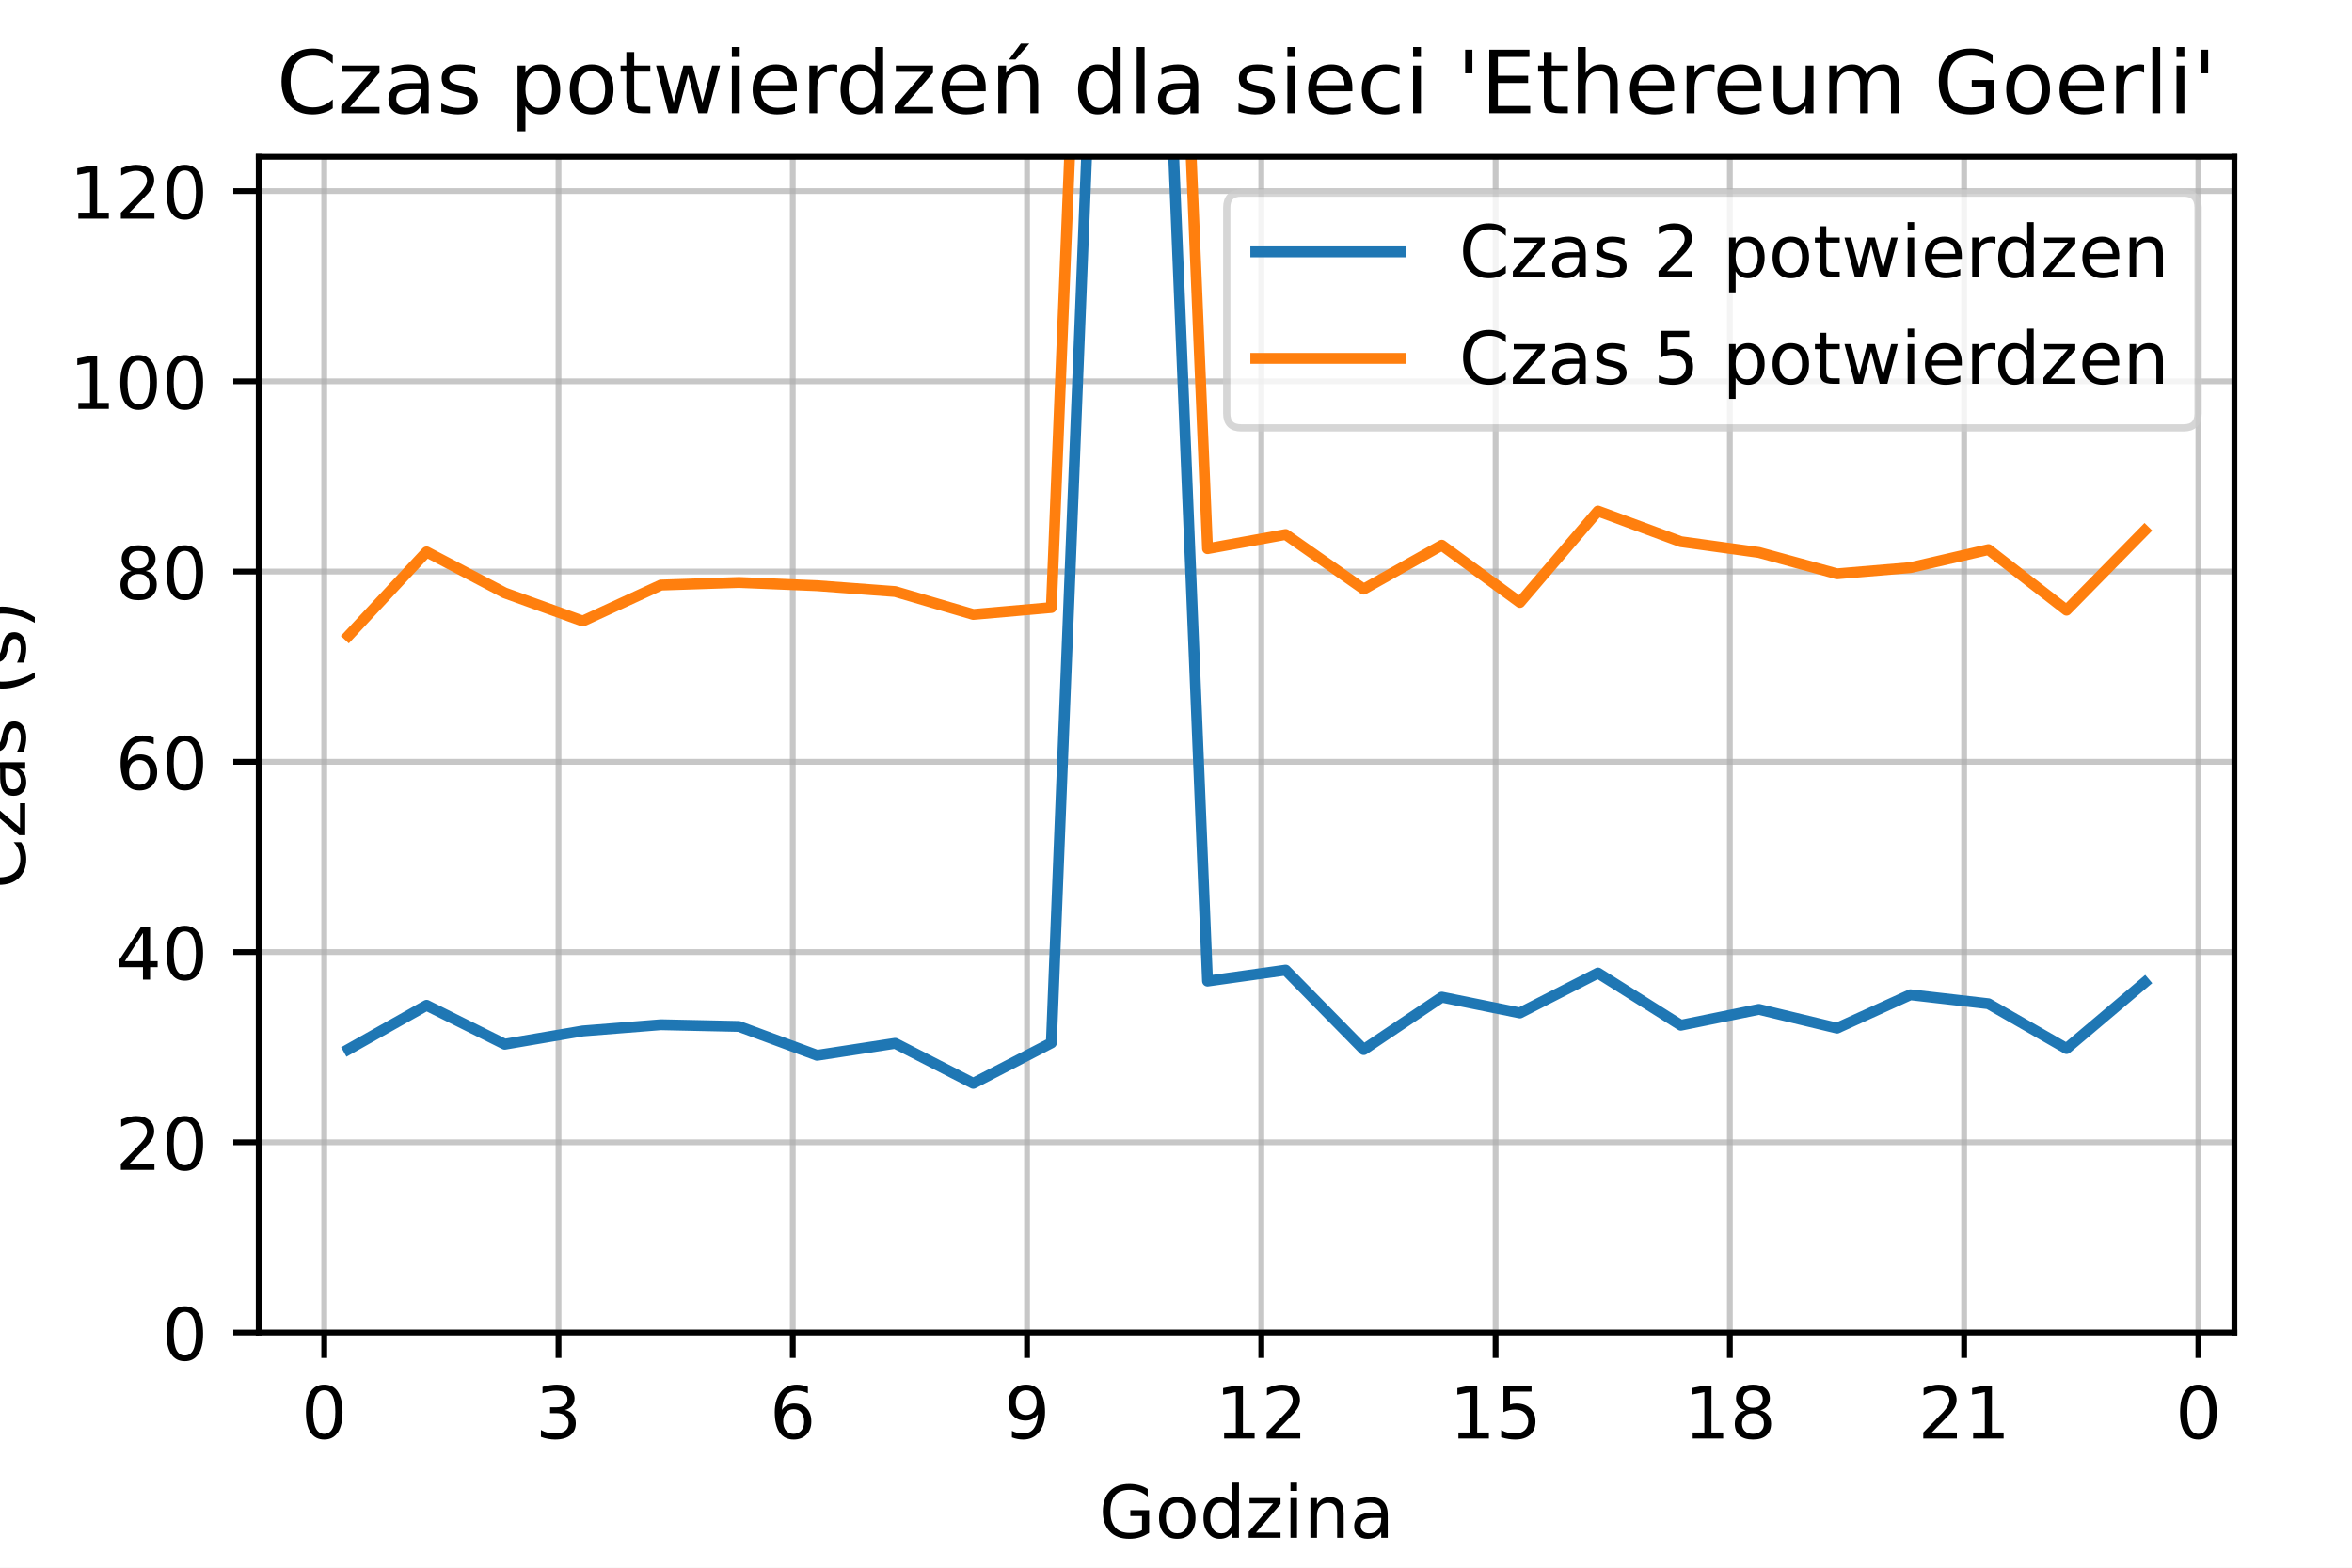
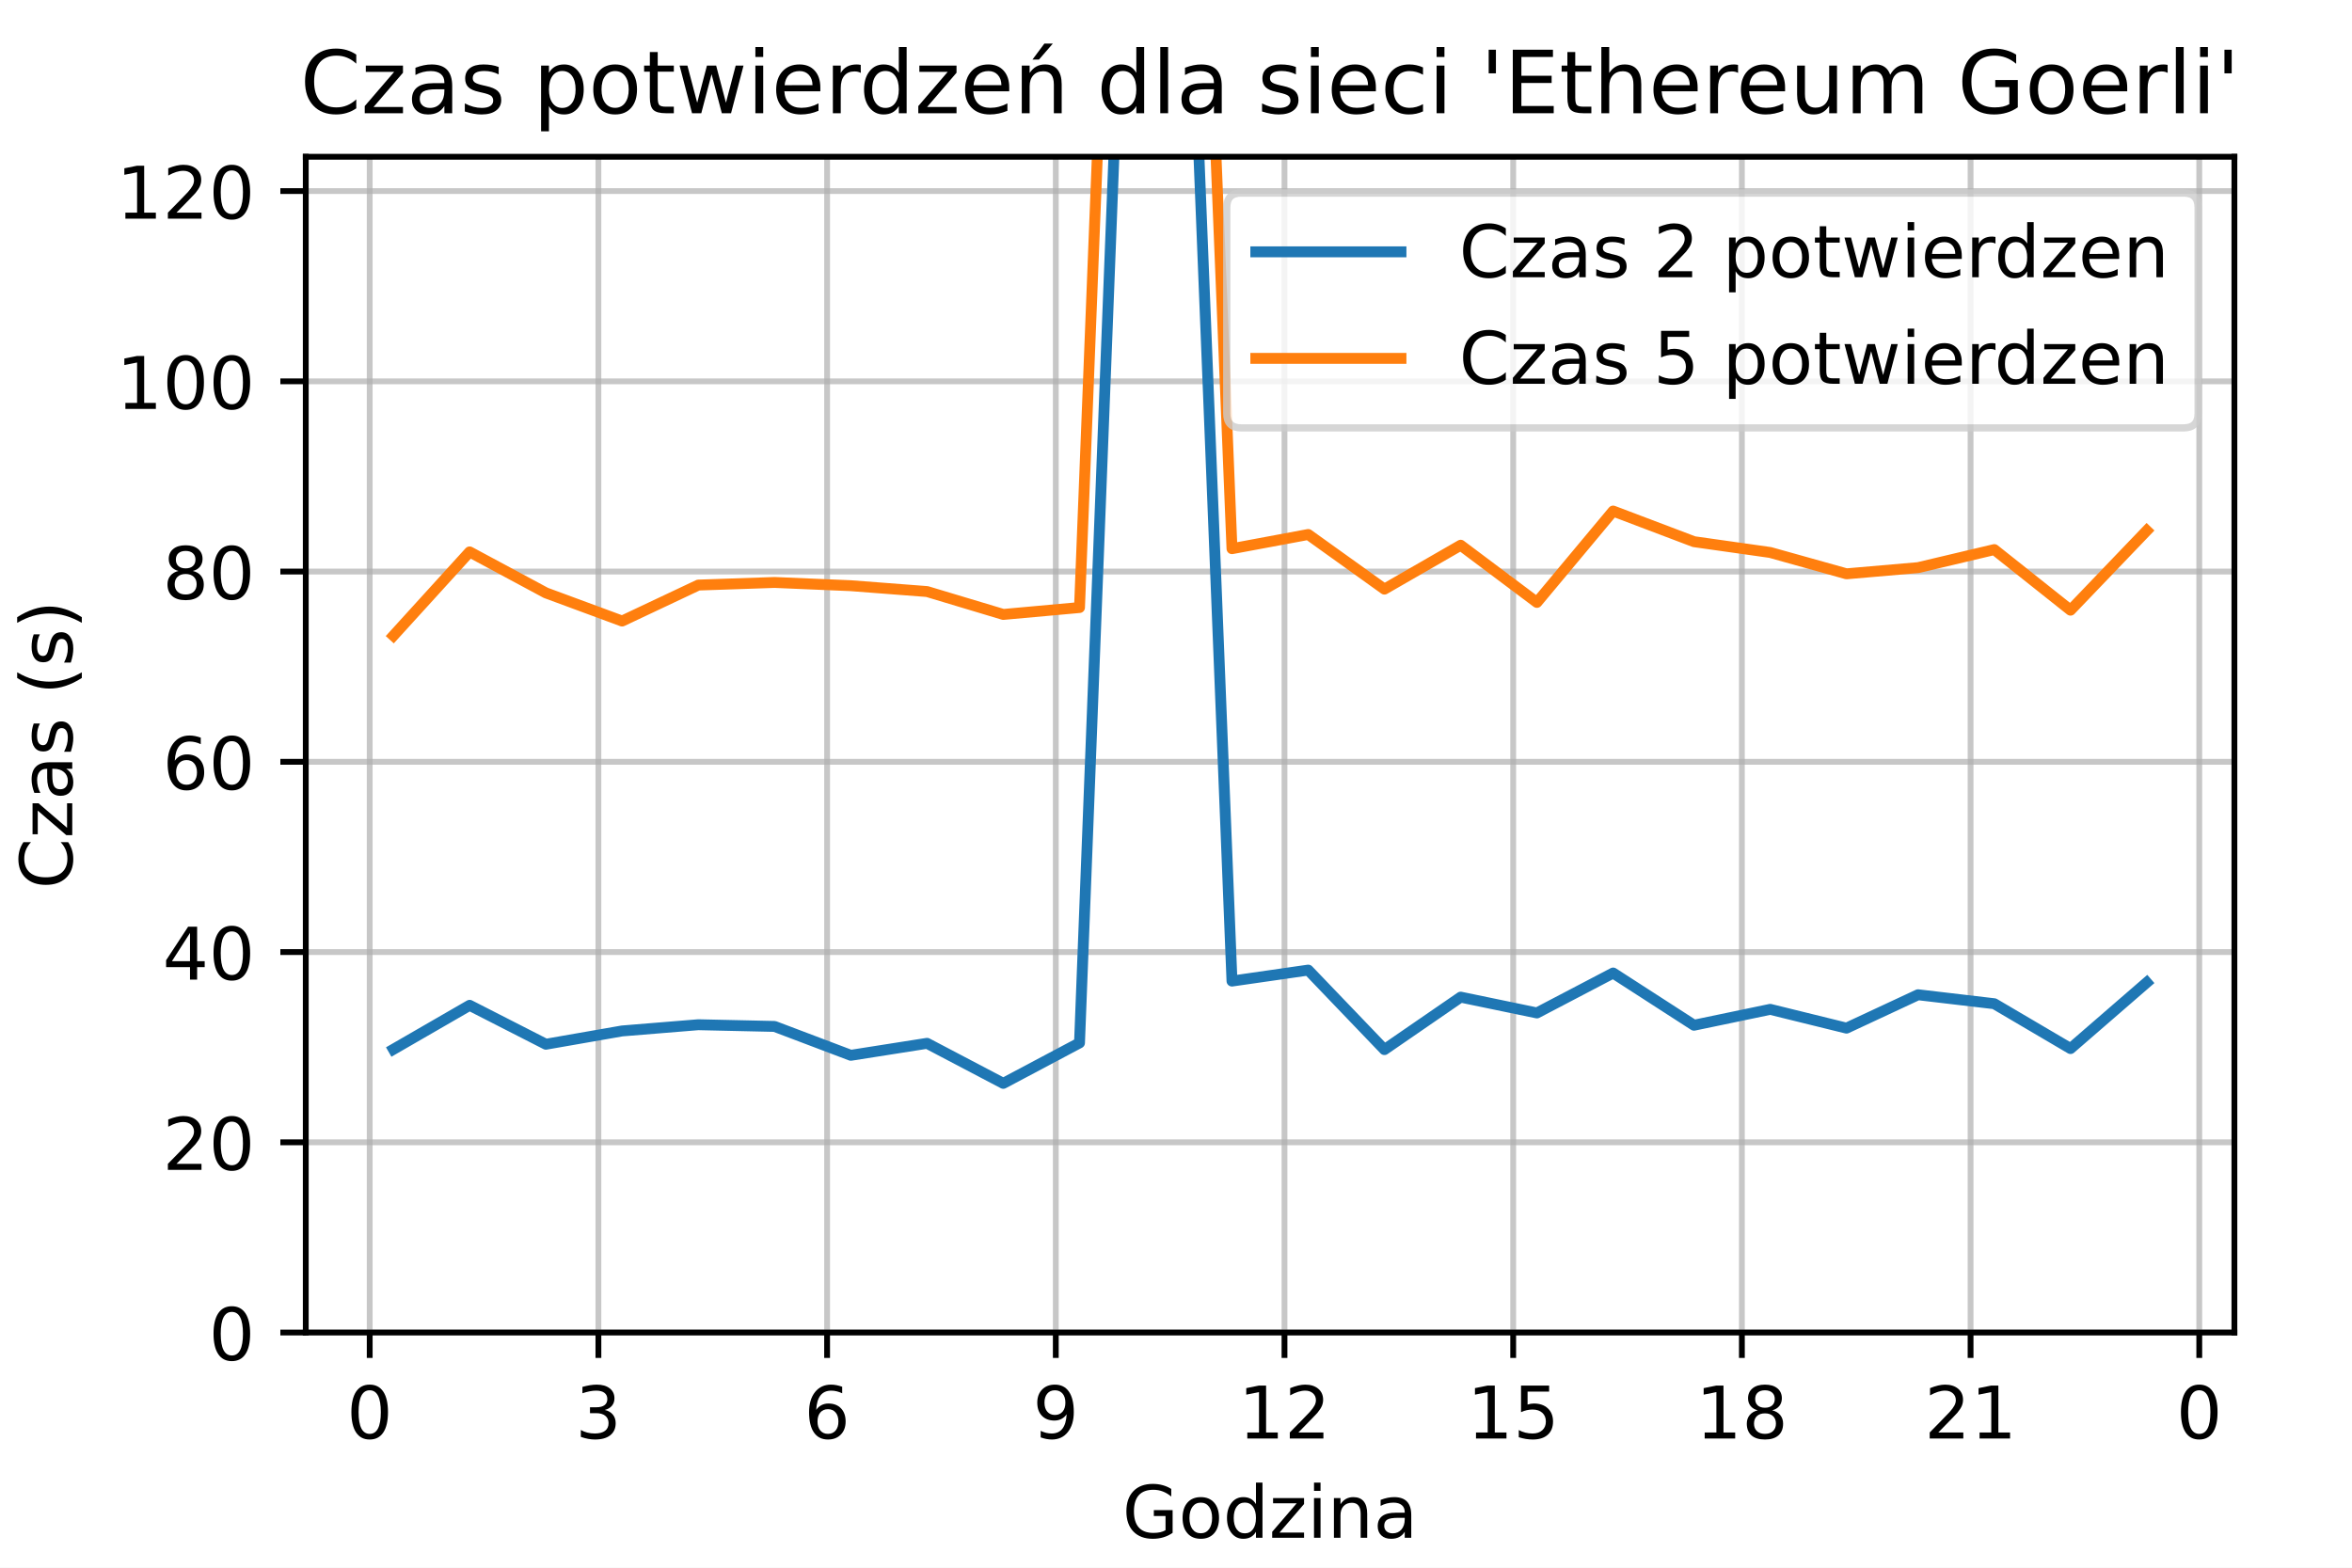
<svg xmlns="http://www.w3.org/2000/svg" xmlns:xlink="http://www.w3.org/1999/xlink" width="324pt" height="216pt" viewBox="0 0 324 216" version="1.1">
  <defs>
    <style type="text/css">*{stroke-linejoin: round; stroke-linecap: butt}</style>
  </defs>
  <g id="figure_1">
    <g id="patch_1">
      <path d="M 0 216  L 324 216  L 324 0  L 0 0  z " style="fill: #ffffff" />
    </g>
    <g id="axes_1">
      <g id="patch_2">
-         <path d="M 35.64 183.6  L 307.8 183.6  L 307.8 21.6  L 35.64 21.6  z " style="fill: #ffffff" />
+         <path d="M 42.12 183.6  L 307.8 183.6  L 307.8 21.6  L 42.12 21.6  z " style="fill: #ffffff" />
      </g>
      <g id="matplotlib.axis_1">
        <g id="xtick_1">
          <g id="line2d_1">
-             <path d="M 44.664 183.6  L 44.664 21.6  " clip-path="url(#pc84cce4df9)" style="fill: none; stroke: #b0b0b0; stroke-opacity: 0.7; stroke-width: 0.8; stroke-linecap: square" />
+             <path d="M 50.929 183.6  L 50.929 21.6  " clip-path="url(#p47b72f6c11)" style="fill: none; stroke: #b0b0b0; stroke-opacity: 0.7; stroke-width: 0.8; stroke-linecap: square" />
          </g>
          <g id="line2d_2">
            <defs>
-               <path id="m12ba7b85fe" d="M 0 0  L 0 3.5  " style="stroke: #000000; stroke-width: 0.8" />
+               <path id="me4ab4922fb" d="M 0 0  L 0 3.5  " style="stroke: #000000; stroke-width: 0.8" />
            </defs>
            <g>
-               <use xlink:href="#m12ba7b85fe" x="44.664" y="183.6" style="stroke: #000000; stroke-width: 0.8" />
+               <use xlink:href="#me4ab4922fb" x="50.929" y="183.6" style="stroke: #000000; stroke-width: 0.8" />
            </g>
          </g>
          <g id="text_1">
-             <g transform="translate(41.4829 198.1984)scale(0.1 -0.1)">
+             <g transform="translate(47.74804 198.1984)scale(0.1 -0.1)">
              <defs>
                <path id="DejaVuSans-30" d="M 2034 4250  Q 1547 4250 1301 3770  Q 1056 3291 1056 2328  Q 1056 1369 1301 889  Q 1547 409 2034 409  Q 2525 409 2770 889  Q 3016 1369 3016 2328  Q 3016 3291 2770 3770  Q 2525 4250 2034 4250  z M 2034 4750  Q 2819 4750 3233 4129  Q 3647 3509 3647 2328  Q 3647 1150 3233 529  Q 2819 -91 2034 -91  Q 1250 -91 836 529  Q 422 1150 422 2328  Q 422 3509 836 4129  Q 1250 4750 2034 4750  z " transform="scale(0.015625)" />
              </defs>
              <use xlink:href="#DejaVuSans-30" />
            </g>
          </g>
        </g>
        <g id="xtick_2">
          <g id="line2d_3">
-             <path d="M 76.936 183.6  L 76.936 21.6  " clip-path="url(#pc84cce4df9)" style="fill: none; stroke: #b0b0b0; stroke-opacity: 0.7; stroke-width: 0.8; stroke-linecap: square" />
+             <path d="M 82.433 183.6  L 82.433 21.6  " clip-path="url(#p47b72f6c11)" style="fill: none; stroke: #b0b0b0; stroke-opacity: 0.7; stroke-width: 0.8; stroke-linecap: square" />
          </g>
          <g id="line2d_4">
            <g>
-               <use xlink:href="#m12ba7b85fe" x="76.936" y="183.6" style="stroke: #000000; stroke-width: 0.8" />
+               <use xlink:href="#me4ab4922fb" x="82.433" y="183.6" style="stroke: #000000; stroke-width: 0.8" />
            </g>
          </g>
          <g id="text_2">
-             <g transform="translate(73.75523 198.1984)scale(0.1 -0.1)">
+             <g transform="translate(79.25198 198.1984)scale(0.1 -0.1)">
              <defs>
                <path id="DejaVuSans-33" d="M 2597 2516  Q 3050 2419 3304 2112  Q 3559 1806 3559 1356  Q 3559 666 3084 287  Q 2609 -91 1734 -91  Q 1441 -91 1130 -33  Q 819 25 488 141  L 488 750  Q 750 597 1062 519  Q 1375 441 1716 441  Q 2309 441 2620 675  Q 2931 909 2931 1356  Q 2931 1769 2642 2001  Q 2353 2234 1838 2234  L 1294 2234  L 1294 2753  L 1863 2753  Q 2328 2753 2575 2939  Q 2822 3125 2822 3475  Q 2822 3834 2567 4026  Q 2313 4219 1838 4219  Q 1578 4219 1281 4162  Q 984 4106 628 3988  L 628 4550  Q 988 4650 1302 4700  Q 1616 4750 1894 4750  Q 2613 4750 3031 4423  Q 3450 4097 3450 3541  Q 3450 3153 3228 2886  Q 3006 2619 2597 2516  z " transform="scale(0.015625)" />
              </defs>
              <use xlink:href="#DejaVuSans-33" />
            </g>
          </g>
        </g>
        <g id="xtick_3">
          <g id="line2d_5">
-             <path d="M 109.209 183.6  L 109.209 21.6  " clip-path="url(#pc84cce4df9)" style="fill: none; stroke: #b0b0b0; stroke-opacity: 0.7; stroke-width: 0.8; stroke-linecap: square" />
+             <path d="M 113.937 183.6  L 113.937 21.6  " clip-path="url(#p47b72f6c11)" style="fill: none; stroke: #b0b0b0; stroke-opacity: 0.7; stroke-width: 0.8; stroke-linecap: square" />
          </g>
          <g id="line2d_6">
            <g>
-               <use xlink:href="#m12ba7b85fe" x="109.209" y="183.6" style="stroke: #000000; stroke-width: 0.8" />
+               <use xlink:href="#me4ab4922fb" x="113.937" y="183.6" style="stroke: #000000; stroke-width: 0.8" />
            </g>
          </g>
          <g id="text_3">
-             <g transform="translate(106.0276 198.1984)scale(0.1 -0.1)">
+             <g transform="translate(110.7559 198.1984)scale(0.1 -0.1)">
              <defs>
                <path id="DejaVuSans-36" d="M 2113 2584  Q 1688 2584 1439 2293  Q 1191 2003 1191 1497  Q 1191 994 1439 701  Q 1688 409 2113 409  Q 2538 409 2786 701  Q 3034 994 3034 1497  Q 3034 2003 2786 2293  Q 2538 2584 2113 2584  z M 3366 4563  L 3366 3988  Q 3128 4100 2886 4159  Q 2644 4219 2406 4219  Q 1781 4219 1451 3797  Q 1122 3375 1075 2522  Q 1259 2794 1537 2939  Q 1816 3084 2150 3084  Q 2853 3084 3261 2657  Q 3669 2231 3669 1497  Q 3669 778 3244 343  Q 2819 -91 2113 -91  Q 1303 -91 875 529  Q 447 1150 447 2328  Q 447 3434 972 4092  Q 1497 4750 2381 4750  Q 2619 4750 2861 4703  Q 3103 4656 3366 4563  z " transform="scale(0.015625)" />
              </defs>
              <use xlink:href="#DejaVuSans-36" />
            </g>
          </g>
        </g>
        <g id="xtick_4">
          <g id="line2d_7">
-             <path d="M 141.481 183.6  L 141.481 21.6  " clip-path="url(#pc84cce4df9)" style="fill: none; stroke: #b0b0b0; stroke-opacity: 0.7; stroke-width: 0.8; stroke-linecap: square" />
+             <path d="M 145.441 183.6  L 145.441 21.6  " clip-path="url(#p47b72f6c11)" style="fill: none; stroke: #b0b0b0; stroke-opacity: 0.7; stroke-width: 0.8; stroke-linecap: square" />
          </g>
          <g id="line2d_8">
            <g>
-               <use xlink:href="#m12ba7b85fe" x="141.481" y="183.6" style="stroke: #000000; stroke-width: 0.8" />
+               <use xlink:href="#me4ab4922fb" x="145.441" y="183.6" style="stroke: #000000; stroke-width: 0.8" />
            </g>
          </g>
          <g id="text_4">
-             <g transform="translate(138.2999 198.1984)scale(0.1 -0.1)">
+             <g transform="translate(142.2599 198.1984)scale(0.1 -0.1)">
              <defs>
                <path id="DejaVuSans-39" d="M 703 97  L 703 672  Q 941 559 1184 500  Q 1428 441 1663 441  Q 2288 441 2617 861  Q 2947 1281 2994 2138  Q 2813 1869 2534 1725  Q 2256 1581 1919 1581  Q 1219 1581 811 2004  Q 403 2428 403 3163  Q 403 3881 828 4315  Q 1253 4750 1959 4750  Q 2769 4750 3195 4129  Q 3622 3509 3622 2328  Q 3622 1225 3098 567  Q 2575 -91 1691 -91  Q 1453 -91 1209 -44  Q 966 3 703 97  z M 1959 2075  Q 2384 2075 2632 2365  Q 2881 2656 2881 3163  Q 2881 3666 2632 3958  Q 2384 4250 1959 4250  Q 1534 4250 1286 3958  Q 1038 3666 1038 3163  Q 1038 2656 1286 2365  Q 1534 2075 1959 2075  z " transform="scale(0.015625)" />
              </defs>
              <use xlink:href="#DejaVuSans-39" />
            </g>
          </g>
        </g>
        <g id="xtick_5">
          <g id="line2d_9">
-             <path d="M 173.753 183.6  L 173.753 21.6  " clip-path="url(#pc84cce4df9)" style="fill: none; stroke: #b0b0b0; stroke-opacity: 0.7; stroke-width: 0.8; stroke-linecap: square" />
+             <path d="M 176.945 183.6  L 176.945 21.6  " clip-path="url(#p47b72f6c11)" style="fill: none; stroke: #b0b0b0; stroke-opacity: 0.7; stroke-width: 0.8; stroke-linecap: square" />
          </g>
          <g id="line2d_10">
            <g>
-               <use xlink:href="#m12ba7b85fe" x="173.753" y="183.6" style="stroke: #000000; stroke-width: 0.8" />
+               <use xlink:href="#me4ab4922fb" x="176.945" y="183.6" style="stroke: #000000; stroke-width: 0.8" />
            </g>
          </g>
          <g id="text_5">
-             <g transform="translate(167.391 198.1984)scale(0.1 -0.1)">
+             <g transform="translate(170.5825 198.1984)scale(0.1 -0.1)">
              <defs>
                <path id="DejaVuSans-31" d="M 794 531  L 1825 531  L 1825 4091  L 703 3866  L 703 4441  L 1819 4666  L 2450 4666  L 2450 531  L 3481 531  L 3481 0  L 794 0  L 794 531  z " transform="scale(0.015625)" />
                <path id="DejaVuSans-32" d="M 1228 531  L 3431 531  L 3431 0  L 469 0  L 469 531  Q 828 903 1448 1529  Q 2069 2156 2228 2338  Q 2531 2678 2651 2914  Q 2772 3150 2772 3378  Q 2772 3750 2511 3984  Q 2250 4219 1831 4219  Q 1534 4219 1204 4116  Q 875 4013 500 3803  L 500 4441  Q 881 4594 1212 4672  Q 1544 4750 1819 4750  Q 2544 4750 2975 4387  Q 3406 4025 3406 3419  Q 3406 3131 3298 2873  Q 3191 2616 2906 2266  Q 2828 2175 2409 1742  Q 1991 1309 1228 531  z " transform="scale(0.015625)" />
              </defs>
              <use xlink:href="#DejaVuSans-31" />
              <use xlink:href="#DejaVuSans-32" x="63.623" />
            </g>
          </g>
        </g>
        <g id="xtick_6">
          <g id="line2d_11">
-             <path d="M 206.026 183.6  L 206.026 21.6  " clip-path="url(#pc84cce4df9)" style="fill: none; stroke: #b0b0b0; stroke-opacity: 0.7; stroke-width: 0.8; stroke-linecap: square" />
+             <path d="M 208.449 183.6  L 208.449 21.6  " clip-path="url(#p47b72f6c11)" style="fill: none; stroke: #b0b0b0; stroke-opacity: 0.7; stroke-width: 0.8; stroke-linecap: square" />
          </g>
          <g id="line2d_12">
            <g>
-               <use xlink:href="#m12ba7b85fe" x="206.026" y="183.6" style="stroke: #000000; stroke-width: 0.8" />
+               <use xlink:href="#me4ab4922fb" x="208.449" y="183.6" style="stroke: #000000; stroke-width: 0.8" />
            </g>
          </g>
          <g id="text_6">
-             <g transform="translate(199.6633 198.1984)scale(0.1 -0.1)">
+             <g transform="translate(202.0865 198.1984)scale(0.1 -0.1)">
              <defs>
                <path id="DejaVuSans-35" d="M 691 4666  L 3169 4666  L 3169 4134  L 1269 4134  L 1269 2991  Q 1406 3038 1543 3061  Q 1681 3084 1819 3084  Q 2600 3084 3056 2656  Q 3513 2228 3513 1497  Q 3513 744 3044 326  Q 2575 -91 1722 -91  Q 1428 -91 1123 -41  Q 819 9 494 109  L 494 744  Q 775 591 1075 516  Q 1375 441 1709 441  Q 2250 441 2565 725  Q 2881 1009 2881 1497  Q 2881 1984 2565 2268  Q 2250 2553 1709 2553  Q 1456 2553 1204 2497  Q 953 2441 691 2322  L 691 4666  z " transform="scale(0.015625)" />
              </defs>
              <use xlink:href="#DejaVuSans-31" />
              <use xlink:href="#DejaVuSans-35" x="63.623" />
            </g>
          </g>
        </g>
        <g id="xtick_7">
          <g id="line2d_13">
-             <path d="M 238.298 183.6  L 238.298 21.6  " clip-path="url(#pc84cce4df9)" style="fill: none; stroke: #b0b0b0; stroke-opacity: 0.7; stroke-width: 0.8; stroke-linecap: square" />
+             <path d="M 239.953 183.6  L 239.953 21.6  " clip-path="url(#p47b72f6c11)" style="fill: none; stroke: #b0b0b0; stroke-opacity: 0.7; stroke-width: 0.8; stroke-linecap: square" />
          </g>
          <g id="line2d_14">
            <g>
-               <use xlink:href="#m12ba7b85fe" x="238.298" y="183.6" style="stroke: #000000; stroke-width: 0.8" />
+               <use xlink:href="#me4ab4922fb" x="239.953" y="183.6" style="stroke: #000000; stroke-width: 0.8" />
            </g>
          </g>
          <g id="text_7">
-             <g transform="translate(231.9356 198.1984)scale(0.1 -0.1)">
+             <g transform="translate(233.5904 198.1984)scale(0.1 -0.1)">
              <defs>
                <path id="DejaVuSans-38" d="M 2034 2216  Q 1584 2216 1326 1975  Q 1069 1734 1069 1313  Q 1069 891 1326 650  Q 1584 409 2034 409  Q 2484 409 2743 651  Q 3003 894 3003 1313  Q 3003 1734 2745 1975  Q 2488 2216 2034 2216  z M 1403 2484  Q 997 2584 770 2862  Q 544 3141 544 3541  Q 544 4100 942 4425  Q 1341 4750 2034 4750  Q 2731 4750 3128 4425  Q 3525 4100 3525 3541  Q 3525 3141 3298 2862  Q 3072 2584 2669 2484  Q 3125 2378 3379 2068  Q 3634 1759 3634 1313  Q 3634 634 3220 271  Q 2806 -91 2034 -91  Q 1263 -91 848 271  Q 434 634 434 1313  Q 434 1759 690 2068  Q 947 2378 1403 2484  z M 1172 3481  Q 1172 3119 1398 2916  Q 1625 2713 2034 2713  Q 2441 2713 2670 2916  Q 2900 3119 2900 3481  Q 2900 3844 2670 4047  Q 2441 4250 2034 4250  Q 1625 4250 1398 4047  Q 1172 3844 1172 3481  z " transform="scale(0.015625)" />
              </defs>
              <use xlink:href="#DejaVuSans-31" />
              <use xlink:href="#DejaVuSans-38" x="63.623" />
            </g>
          </g>
        </g>
        <g id="xtick_8">
          <g id="line2d_15">
-             <path d="M 270.57 183.6  L 270.57 21.6  " clip-path="url(#pc84cce4df9)" style="fill: none; stroke: #b0b0b0; stroke-opacity: 0.7; stroke-width: 0.8; stroke-linecap: square" />
+             <path d="M 271.457 183.6  L 271.457 21.6  " clip-path="url(#p47b72f6c11)" style="fill: none; stroke: #b0b0b0; stroke-opacity: 0.7; stroke-width: 0.8; stroke-linecap: square" />
          </g>
          <g id="line2d_16">
            <g>
-               <use xlink:href="#m12ba7b85fe" x="270.57" y="183.6" style="stroke: #000000; stroke-width: 0.8" />
+               <use xlink:href="#me4ab4922fb" x="271.457" y="183.6" style="stroke: #000000; stroke-width: 0.8" />
            </g>
          </g>
          <g id="text_8">
-             <g transform="translate(264.2079 198.1984)scale(0.1 -0.1)">
+             <g transform="translate(265.0944 198.1984)scale(0.1 -0.1)">
              <use xlink:href="#DejaVuSans-32" />
              <use xlink:href="#DejaVuSans-31" x="63.623" />
            </g>
          </g>
        </g>
        <g id="xtick_9">
          <g id="line2d_17">
-             <path d="M 302.843 183.6  L 302.843 21.6  " clip-path="url(#pc84cce4df9)" style="fill: none; stroke: #b0b0b0; stroke-opacity: 0.7; stroke-width: 0.8; stroke-linecap: square" />
+             <path d="M 302.961 183.6  L 302.961 21.6  " clip-path="url(#p47b72f6c11)" style="fill: none; stroke: #b0b0b0; stroke-opacity: 0.7; stroke-width: 0.8; stroke-linecap: square" />
          </g>
          <g id="line2d_18">
            <g>
-               <use xlink:href="#m12ba7b85fe" x="302.843" y="183.6" style="stroke: #000000; stroke-width: 0.8" />
+               <use xlink:href="#me4ab4922fb" x="302.961" y="183.6" style="stroke: #000000; stroke-width: 0.8" />
            </g>
          </g>
          <g id="text_9">
-             <g transform="translate(299.6615 198.1984)scale(0.1 -0.1)">
+             <g transform="translate(299.7795 198.1984)scale(0.1 -0.1)">
              <use xlink:href="#DejaVuSans-30" />
            </g>
          </g>
        </g>
        <g id="text_10">
-           <g transform="translate(151.3661 211.8766)scale(0.1 -0.1)">
+           <g transform="translate(154.6061 211.8766)scale(0.1 -0.1)">
            <defs>
              <path id="DejaVuSans-47" d="M 3809 666  L 3809 1919  L 2778 1919  L 2778 2438  L 4434 2438  L 4434 434  Q 4069 175 3628 42  Q 3188 -91 2688 -91  Q 1594 -91 976 548  Q 359 1188 359 2328  Q 359 3472 976 4111  Q 1594 4750 2688 4750  Q 3144 4750 3555 4637  Q 3966 4525 4313 4306  L 4313 3634  Q 3963 3931 3569 4081  Q 3175 4231 2741 4231  Q 1884 4231 1454 3753  Q 1025 3275 1025 2328  Q 1025 1384 1454 906  Q 1884 428 2741 428  Q 3075 428 3337 486  Q 3600 544 3809 666  z " transform="scale(0.015625)" />
              <path id="DejaVuSans-6f" d="M 1959 3097  Q 1497 3097 1228 2736  Q 959 2375 959 1747  Q 959 1119 1226 758  Q 1494 397 1959 397  Q 2419 397 2687 759  Q 2956 1122 2956 1747  Q 2956 2369 2687 2733  Q 2419 3097 1959 3097  z M 1959 3584  Q 2709 3584 3137 3096  Q 3566 2609 3566 1747  Q 3566 888 3137 398  Q 2709 -91 1959 -91  Q 1206 -91 779 398  Q 353 888 353 1747  Q 353 2609 779 3096  Q 1206 3584 1959 3584  z " transform="scale(0.015625)" />
              <path id="DejaVuSans-64" d="M 2906 2969  L 2906 4863  L 3481 4863  L 3481 0  L 2906 0  L 2906 525  Q 2725 213 2448 61  Q 2172 -91 1784 -91  Q 1150 -91 751 415  Q 353 922 353 1747  Q 353 2572 751 3078  Q 1150 3584 1784 3584  Q 2172 3584 2448 3432  Q 2725 3281 2906 2969  z M 947 1747  Q 947 1113 1208 752  Q 1469 391 1925 391  Q 2381 391 2643 752  Q 2906 1113 2906 1747  Q 2906 2381 2643 2742  Q 2381 3103 1925 3103  Q 1469 3103 1208 2742  Q 947 2381 947 1747  z " transform="scale(0.015625)" />
              <path id="DejaVuSans-7a" d="M 353 3500  L 3084 3500  L 3084 2975  L 922 459  L 3084 459  L 3084 0  L 275 0  L 275 525  L 2438 3041  L 353 3041  L 353 3500  z " transform="scale(0.015625)" />
              <path id="DejaVuSans-69" d="M 603 3500  L 1178 3500  L 1178 0  L 603 0  L 603 3500  z M 603 4863  L 1178 4863  L 1178 4134  L 603 4134  L 603 4863  z " transform="scale(0.015625)" />
              <path id="DejaVuSans-6e" d="M 3513 2113  L 3513 0  L 2938 0  L 2938 2094  Q 2938 2591 2744 2837  Q 2550 3084 2163 3084  Q 1697 3084 1428 2787  Q 1159 2491 1159 1978  L 1159 0  L 581 0  L 581 3500  L 1159 3500  L 1159 2956  Q 1366 3272 1645 3428  Q 1925 3584 2291 3584  Q 2894 3584 3203 3211  Q 3513 2838 3513 2113  z " transform="scale(0.015625)" />
              <path id="DejaVuSans-61" d="M 2194 1759  Q 1497 1759 1228 1600  Q 959 1441 959 1056  Q 959 750 1161 570  Q 1363 391 1709 391  Q 2188 391 2477 730  Q 2766 1069 2766 1631  L 2766 1759  L 2194 1759  z M 3341 1997  L 3341 0  L 2766 0  L 2766 531  Q 2569 213 2275 61  Q 1981 -91 1556 -91  Q 1019 -91 701 211  Q 384 513 384 1019  Q 384 1609 779 1909  Q 1175 2209 1959 2209  L 2766 2209  L 2766 2266  Q 2766 2663 2505 2880  Q 2244 3097 1772 3097  Q 1472 3097 1187 3025  Q 903 2953 641 2809  L 641 3341  Q 956 3463 1253 3523  Q 1550 3584 1831 3584  Q 2591 3584 2966 3190  Q 3341 2797 3341 1997  z " transform="scale(0.015625)" />
            </defs>
            <use xlink:href="#DejaVuSans-47" />
            <use xlink:href="#DejaVuSans-6f" x="77.49" />
            <use xlink:href="#DejaVuSans-64" x="138.672" />
            <use xlink:href="#DejaVuSans-7a" x="202.148" />
            <use xlink:href="#DejaVuSans-69" x="254.639" />
            <use xlink:href="#DejaVuSans-6e" x="282.422" />
            <use xlink:href="#DejaVuSans-61" x="345.801" />
          </g>
        </g>
      </g>
      <g id="matplotlib.axis_2">
        <g id="ytick_1">
          <g id="line2d_19">
-             <path d="M 35.64 183.6  L 307.8 183.6  " clip-path="url(#pc84cce4df9)" style="fill: none; stroke: #b0b0b0; stroke-opacity: 0.7; stroke-width: 0.8; stroke-linecap: square" />
+             <path d="M 42.12 183.6  L 307.8 183.6  " clip-path="url(#p47b72f6c11)" style="fill: none; stroke: #b0b0b0; stroke-opacity: 0.7; stroke-width: 0.8; stroke-linecap: square" />
          </g>
          <g id="line2d_20">
            <defs>
-               <path id="mba5f1d6051" d="M 0 0  L -3.5 0  " style="stroke: #000000; stroke-width: 0.8" />
+               <path id="m1a1b96ff0a" d="M 0 0  L -3.5 0  " style="stroke: #000000; stroke-width: 0.8" />
            </defs>
            <g>
-               <use xlink:href="#mba5f1d6051" x="35.64" y="183.6" style="stroke: #000000; stroke-width: 0.8" />
+               <use xlink:href="#m1a1b96ff0a" x="42.12" y="183.6" style="stroke: #000000; stroke-width: 0.8" />
            </g>
          </g>
          <g id="text_11">
-             <g transform="translate(22.2775 187.3992)scale(0.1 -0.1)">
+             <g transform="translate(28.7575 187.3992)scale(0.1 -0.1)">
              <use xlink:href="#DejaVuSans-30" />
            </g>
          </g>
        </g>
        <g id="ytick_2">
          <g id="line2d_21">
-             <path d="M 35.64 157.388  L 307.8 157.388  " clip-path="url(#pc84cce4df9)" style="fill: none; stroke: #b0b0b0; stroke-opacity: 0.7; stroke-width: 0.8; stroke-linecap: square" />
+             <path d="M 42.12 157.388  L 307.8 157.388  " clip-path="url(#p47b72f6c11)" style="fill: none; stroke: #b0b0b0; stroke-opacity: 0.7; stroke-width: 0.8; stroke-linecap: square" />
          </g>
          <g id="line2d_22">
            <g>
-               <use xlink:href="#mba5f1d6051" x="35.64" y="157.388" style="stroke: #000000; stroke-width: 0.8" />
+               <use xlink:href="#m1a1b96ff0a" x="42.12" y="157.388" style="stroke: #000000; stroke-width: 0.8" />
            </g>
          </g>
          <g id="text_12">
-             <g transform="translate(15.915 161.187)scale(0.1 -0.1)">
+             <g transform="translate(22.395 161.187)scale(0.1 -0.1)">
              <use xlink:href="#DejaVuSans-32" />
              <use xlink:href="#DejaVuSans-30" x="63.623" />
            </g>
          </g>
        </g>
        <g id="ytick_3">
          <g id="line2d_23">
-             <path d="M 35.64 131.176  L 307.8 131.176  " clip-path="url(#pc84cce4df9)" style="fill: none; stroke: #b0b0b0; stroke-opacity: 0.7; stroke-width: 0.8; stroke-linecap: square" />
+             <path d="M 42.12 131.176  L 307.8 131.176  " clip-path="url(#p47b72f6c11)" style="fill: none; stroke: #b0b0b0; stroke-opacity: 0.7; stroke-width: 0.8; stroke-linecap: square" />
          </g>
          <g id="line2d_24">
            <g>
-               <use xlink:href="#mba5f1d6051" x="35.64" y="131.176" style="stroke: #000000; stroke-width: 0.8" />
+               <use xlink:href="#m1a1b96ff0a" x="42.12" y="131.176" style="stroke: #000000; stroke-width: 0.8" />
            </g>
          </g>
          <g id="text_13">
-             <g transform="translate(15.915 134.9748)scale(0.1 -0.1)">
+             <g transform="translate(22.395 134.9748)scale(0.1 -0.1)">
              <defs>
                <path id="DejaVuSans-34" d="M 2419 4116  L 825 1625  L 2419 1625  L 2419 4116  z M 2253 4666  L 3047 4666  L 3047 1625  L 3713 1625  L 3713 1100  L 3047 1100  L 3047 0  L 2419 0  L 2419 1100  L 313 1100  L 313 1709  L 2253 4666  z " transform="scale(0.015625)" />
              </defs>
              <use xlink:href="#DejaVuSans-34" />
              <use xlink:href="#DejaVuSans-30" x="63.623" />
            </g>
          </g>
        </g>
        <g id="ytick_4">
          <g id="line2d_25">
-             <path d="M 35.64 104.963  L 307.8 104.963  " clip-path="url(#pc84cce4df9)" style="fill: none; stroke: #b0b0b0; stroke-opacity: 0.7; stroke-width: 0.8; stroke-linecap: square" />
+             <path d="M 42.12 104.963  L 307.8 104.963  " clip-path="url(#p47b72f6c11)" style="fill: none; stroke: #b0b0b0; stroke-opacity: 0.7; stroke-width: 0.8; stroke-linecap: square" />
          </g>
          <g id="line2d_26">
            <g>
-               <use xlink:href="#mba5f1d6051" x="35.64" y="104.963" style="stroke: #000000; stroke-width: 0.8" />
+               <use xlink:href="#m1a1b96ff0a" x="42.12" y="104.963" style="stroke: #000000; stroke-width: 0.8" />
            </g>
          </g>
          <g id="text_14">
-             <g transform="translate(15.915 108.7626)scale(0.1 -0.1)">
+             <g transform="translate(22.395 108.7626)scale(0.1 -0.1)">
              <use xlink:href="#DejaVuSans-36" />
              <use xlink:href="#DejaVuSans-30" x="63.623" />
            </g>
          </g>
        </g>
        <g id="ytick_5">
          <g id="line2d_27">
-             <path d="M 35.64 78.751  L 307.8 78.751  " clip-path="url(#pc84cce4df9)" style="fill: none; stroke: #b0b0b0; stroke-opacity: 0.7; stroke-width: 0.8; stroke-linecap: square" />
+             <path d="M 42.12 78.751  L 307.8 78.751  " clip-path="url(#p47b72f6c11)" style="fill: none; stroke: #b0b0b0; stroke-opacity: 0.7; stroke-width: 0.8; stroke-linecap: square" />
          </g>
          <g id="line2d_28">
            <g>
-               <use xlink:href="#mba5f1d6051" x="35.64" y="78.751" style="stroke: #000000; stroke-width: 0.8" />
+               <use xlink:href="#m1a1b96ff0a" x="42.12" y="78.751" style="stroke: #000000; stroke-width: 0.8" />
            </g>
          </g>
          <g id="text_15">
-             <g transform="translate(15.915 82.55036)scale(0.1 -0.1)">
+             <g transform="translate(22.395 82.55036)scale(0.1 -0.1)">
              <use xlink:href="#DejaVuSans-38" />
              <use xlink:href="#DejaVuSans-30" x="63.623" />
            </g>
          </g>
        </g>
        <g id="ytick_6">
          <g id="line2d_29">
-             <path d="M 35.64 52.539  L 307.8 52.539  " clip-path="url(#pc84cce4df9)" style="fill: none; stroke: #b0b0b0; stroke-opacity: 0.7; stroke-width: 0.8; stroke-linecap: square" />
+             <path d="M 42.12 52.539  L 307.8 52.539  " clip-path="url(#p47b72f6c11)" style="fill: none; stroke: #b0b0b0; stroke-opacity: 0.7; stroke-width: 0.8; stroke-linecap: square" />
          </g>
          <g id="line2d_30">
            <g>
-               <use xlink:href="#mba5f1d6051" x="35.64" y="52.539" style="stroke: #000000; stroke-width: 0.8" />
+               <use xlink:href="#m1a1b96ff0a" x="42.12" y="52.539" style="stroke: #000000; stroke-width: 0.8" />
            </g>
          </g>
          <g id="text_16">
-             <g transform="translate(9.5525 56.33814)scale(0.1 -0.1)">
+             <g transform="translate(16.0325 56.33814)scale(0.1 -0.1)">
              <use xlink:href="#DejaVuSans-31" />
              <use xlink:href="#DejaVuSans-30" x="63.623" />
              <use xlink:href="#DejaVuSans-30" x="127.246" />
            </g>
          </g>
        </g>
        <g id="ytick_7">
          <g id="line2d_31">
-             <path d="M 35.64 26.327  L 307.8 26.327  " clip-path="url(#pc84cce4df9)" style="fill: none; stroke: #b0b0b0; stroke-opacity: 0.7; stroke-width: 0.8; stroke-linecap: square" />
+             <path d="M 42.12 26.327  L 307.8 26.327  " clip-path="url(#p47b72f6c11)" style="fill: none; stroke: #b0b0b0; stroke-opacity: 0.7; stroke-width: 0.8; stroke-linecap: square" />
          </g>
          <g id="line2d_32">
            <g>
-               <use xlink:href="#mba5f1d6051" x="35.64" y="26.327" style="stroke: #000000; stroke-width: 0.8" />
+               <use xlink:href="#m1a1b96ff0a" x="42.12" y="26.327" style="stroke: #000000; stroke-width: 0.8" />
            </g>
          </g>
          <g id="text_17">
-             <g transform="translate(9.5525 30.12593)scale(0.1 -0.1)">
+             <g transform="translate(16.0325 30.12593)scale(0.1 -0.1)">
              <use xlink:href="#DejaVuSans-31" />
              <use xlink:href="#DejaVuSans-32" x="63.623" />
              <use xlink:href="#DejaVuSans-30" x="127.246" />
            </g>
          </g>
        </g>
        <g id="text_18">
-           <g transform="translate(3.472812 122.4797)rotate(-90)scale(0.1 -0.1)">
+           <g transform="translate(9.952813 122.4797)rotate(-90)scale(0.1 -0.1)">
            <defs>
              <path id="DejaVuSans-43" d="M 4122 4306  L 4122 3641  Q 3803 3938 3442 4084  Q 3081 4231 2675 4231  Q 1875 4231 1450 3742  Q 1025 3253 1025 2328  Q 1025 1406 1450 917  Q 1875 428 2675 428  Q 3081 428 3442 575  Q 3803 722 4122 1019  L 4122 359  Q 3791 134 3420 21  Q 3050 -91 2638 -91  Q 1578 -91 968 557  Q 359 1206 359 2328  Q 359 3453 968 4101  Q 1578 4750 2638 4750  Q 3056 4750 3426 4639  Q 3797 4528 4122 4306  z " transform="scale(0.015625)" />
              <path id="DejaVuSans-73" d="M 2834 3397  L 2834 2853  Q 2591 2978 2328 3040  Q 2066 3103 1784 3103  Q 1356 3103 1142 2972  Q 928 2841 928 2578  Q 928 2378 1081 2264  Q 1234 2150 1697 2047  L 1894 2003  Q 2506 1872 2764 1633  Q 3022 1394 3022 966  Q 3022 478 2636 193  Q 2250 -91 1575 -91  Q 1294 -91 989 -36  Q 684 19 347 128  L 347 722  Q 666 556 975 473  Q 1284 391 1588 391  Q 1994 391 2212 530  Q 2431 669 2431 922  Q 2431 1156 2273 1281  Q 2116 1406 1581 1522  L 1381 1569  Q 847 1681 609 1914  Q 372 2147 372 2553  Q 372 3047 722 3315  Q 1072 3584 1716 3584  Q 2034 3584 2315 3537  Q 2597 3491 2834 3397  z " transform="scale(0.015625)" />
              <path id="DejaVuSans-20" transform="scale(0.015625)" />
              <path id="DejaVuSans-28" d="M 1984 4856  Q 1566 4138 1362 3434  Q 1159 2731 1159 2009  Q 1159 1288 1364 580  Q 1569 -128 1984 -844  L 1484 -844  Q 1016 -109 783 600  Q 550 1309 550 2009  Q 550 2706 781 3412  Q 1013 4119 1484 4856  L 1984 4856  z " transform="scale(0.015625)" />
              <path id="DejaVuSans-29" d="M 513 4856  L 1013 4856  Q 1481 4119 1714 3412  Q 1947 2706 1947 2009  Q 1947 1309 1714 600  Q 1481 -109 1013 -844  L 513 -844  Q 928 -128 1133 580  Q 1338 1288 1338 2009  Q 1338 2731 1133 3434  Q 928 4138 513 4856  z " transform="scale(0.015625)" />
            </defs>
            <use xlink:href="#DejaVuSans-43" />
            <use xlink:href="#DejaVuSans-7a" x="69.824" />
            <use xlink:href="#DejaVuSans-61" x="122.314" />
            <use xlink:href="#DejaVuSans-73" x="183.594" />
            <use xlink:href="#DejaVuSans-20" x="235.693" />
            <use xlink:href="#DejaVuSans-28" x="267.48" />
            <use xlink:href="#DejaVuSans-73" x="306.494" />
            <use xlink:href="#DejaVuSans-29" x="358.594" />
          </g>
        </g>
      </g>
      <g id="line2d_33">
-         <path d="M 48.011 144.577  L 58.765 138.513  L 69.526 143.878  L 80.28 142.046  L 91.038 141.189  L 101.795 141.424  L 112.556 145.402  L 123.313 143.751  L 134.07 149.269  L 144.828 143.693  L 150.577 -1  M 160.757 -1  L 166.343 135.174  L 177.1 133.662  L 187.858 144.617  L 198.615 137.388  L 209.373 139.566  L 220.13 134.066  L 231.542 141.259  L 242.296 139.07  L 253.06 141.659  L 263.16 137.06  L 273.917 138.296  L 284.675 144.473  L 295.429 135.375  " clip-path="url(#pc84cce4df9)" style="fill: none; stroke: #1f77b4; stroke-width: 1.5; stroke-linecap: square" />
+         <path d="M 54.196 144.577  L 64.695 138.513  L 75.199 143.878  L 85.697 142.046  L 96.199 141.189  L 106.7 141.424  L 117.204 145.402  L 127.706 143.751  L 138.207 149.269  L 148.708 143.693  L 154.32 -1  M 164.258 -1  L 169.711 135.174  L 180.212 133.662  L 190.713 144.617  L 201.215 137.388  L 211.716 139.566  L 222.217 134.066  L 233.358 141.259  L 243.856 139.07  L 254.363 141.659  L 264.223 137.06  L 274.724 138.296  L 285.225 144.473  L 295.724 135.375  " clip-path="url(#p47b72f6c11)" style="fill: none; stroke: #1f77b4; stroke-width: 1.5; stroke-linecap: square" />
      </g>
      <g id="line2d_34">
-         <path d="M 48.011 87.587  L 58.765 76.042  L 69.526 81.689  L 80.28 85.57  L 91.038 80.612  L 101.795 80.253  L 112.556 80.699  L 123.313 81.504  L 134.07 84.659  L 144.828 83.708  L 148.252 -1  M 163.149 -1  L 166.343 75.6  L 177.1 73.643  L 187.858 81.171  L 198.615 75.123  L 209.373 83.001  L 220.13 70.414  L 231.542 74.635  L 242.296 76.121  L 253.06 79.062  L 263.16 78.209  L 273.917 75.724  L 284.675 84.071  L 295.429 73.114  " clip-path="url(#pc84cce4df9)" style="fill: none; stroke: #ff7f0e; stroke-width: 1.5; stroke-linecap: square" />
+         <path d="M 54.196 87.587  L 64.695 76.042  L 75.199 81.689  L 85.697 85.57  L 96.199 80.612  L 106.7 80.253  L 117.204 80.699  L 127.706 81.504  L 138.207 84.659  L 148.708 83.708  L 152.05 -1  M 166.593 -1  L 169.711 75.6  L 180.212 73.643  L 190.713 81.171  L 201.215 75.123  L 211.716 83.001  L 222.217 70.414  L 233.358 74.635  L 243.856 76.121  L 254.363 79.062  L 264.223 78.209  L 274.724 75.724  L 285.225 84.071  L 295.724 73.114  " clip-path="url(#p47b72f6c11)" style="fill: none; stroke: #ff7f0e; stroke-width: 1.5; stroke-linecap: square" />
      </g>
      <g id="patch_3">
-         <path d="M 35.64 183.6  L 35.64 21.6  " style="fill: none; stroke: #000000; stroke-width: 0.8; stroke-linejoin: miter; stroke-linecap: square" />
+         <path d="M 42.12 183.6  L 42.12 21.6  " style="fill: none; stroke: #000000; stroke-width: 0.8; stroke-linejoin: miter; stroke-linecap: square" />
      </g>
      <g id="patch_4">
        <path d="M 307.8 183.6  L 307.8 21.6  " style="fill: none; stroke: #000000; stroke-width: 0.8; stroke-linejoin: miter; stroke-linecap: square" />
      </g>
      <g id="patch_5">
-         <path d="M 35.64 183.6  L 307.8 183.6  " style="fill: none; stroke: #000000; stroke-width: 0.8; stroke-linejoin: miter; stroke-linecap: square" />
+         <path d="M 42.12 183.6  L 307.8 183.6  " style="fill: none; stroke: #000000; stroke-width: 0.8; stroke-linejoin: miter; stroke-linecap: square" />
      </g>
      <g id="patch_6">
-         <path d="M 35.64 21.6  L 307.8 21.6  " style="fill: none; stroke: #000000; stroke-width: 0.8; stroke-linejoin: miter; stroke-linecap: square" />
+         <path d="M 42.12 21.6  L 307.8 21.6  " style="fill: none; stroke: #000000; stroke-width: 0.8; stroke-linejoin: miter; stroke-linecap: square" />
      </g>
      <g id="text_19">
-         <g transform="translate(38.11031 15.6)scale(0.12 -0.12)">
+         <g transform="translate(41.35031 15.6)scale(0.12 -0.12)">
          <defs>
            <path id="DejaVuSans-70" d="M 1159 525  L 1159 -1331  L 581 -1331  L 581 3500  L 1159 3500  L 1159 2969  Q 1341 3281 1617 3432  Q 1894 3584 2278 3584  Q 2916 3584 3314 3078  Q 3713 2572 3713 1747  Q 3713 922 3314 415  Q 2916 -91 2278 -91  Q 1894 -91 1617 61  Q 1341 213 1159 525  z M 3116 1747  Q 3116 2381 2855 2742  Q 2594 3103 2138 3103  Q 1681 3103 1420 2742  Q 1159 2381 1159 1747  Q 1159 1113 1420 752  Q 1681 391 2138 391  Q 2594 391 2855 752  Q 3116 1113 3116 1747  z " transform="scale(0.015625)" />
            <path id="DejaVuSans-74" d="M 1172 4494  L 1172 3500  L 2356 3500  L 2356 3053  L 1172 3053  L 1172 1153  Q 1172 725 1289 603  Q 1406 481 1766 481  L 2356 481  L 2356 0  L 1766 0  Q 1100 0 847 248  Q 594 497 594 1153  L 594 3053  L 172 3053  L 172 3500  L 594 3500  L 594 4494  L 1172 4494  z " transform="scale(0.015625)" />
            <path id="DejaVuSans-77" d="M 269 3500  L 844 3500  L 1563 769  L 2278 3500  L 2956 3500  L 3675 769  L 4391 3500  L 4966 3500  L 4050 0  L 3372 0  L 2619 2869  L 1863 0  L 1184 0  L 269 3500  z " transform="scale(0.015625)" />
            <path id="DejaVuSans-65" d="M 3597 1894  L 3597 1613  L 953 1613  Q 991 1019 1311 708  Q 1631 397 2203 397  Q 2534 397 2845 478  Q 3156 559 3463 722  L 3463 178  Q 3153 47 2828 -22  Q 2503 -91 2169 -91  Q 1331 -91 842 396  Q 353 884 353 1716  Q 353 2575 817 3079  Q 1281 3584 2069 3584  Q 2775 3584 3186 3129  Q 3597 2675 3597 1894  z M 3022 2063  Q 3016 2534 2758 2815  Q 2500 3097 2075 3097  Q 1594 3097 1305 2825  Q 1016 2553 972 2059  L 3022 2063  z " transform="scale(0.015625)" />
            <path id="DejaVuSans-72" d="M 2631 2963  Q 2534 3019 2420 3045  Q 2306 3072 2169 3072  Q 1681 3072 1420 2755  Q 1159 2438 1159 1844  L 1159 0  L 581 0  L 581 3500  L 1159 3500  L 1159 2956  Q 1341 3275 1631 3429  Q 1922 3584 2338 3584  Q 2397 3584 2469 3576  Q 2541 3569 2628 3553  L 2631 2963  z " transform="scale(0.015625)" />
            <path id="DejaVuSans-144" d="M 2242 5119  L 2864 5119  L 1846 3944  L 1367 3944  L 2242 5119  z M 3513 2113  L 3513 0  L 2938 0  L 2938 2094  Q 2938 2591 2744 2837  Q 2550 3084 2163 3084  Q 1697 3084 1428 2787  Q 1159 2491 1159 1978  L 1159 0  L 581 0  L 581 3500  L 1159 3500  L 1159 2956  Q 1366 3272 1645 3428  Q 1925 3584 2291 3584  Q 2894 3584 3203 3211  Q 3513 2838 3513 2113  z " transform="scale(0.015625)" />
            <path id="DejaVuSans-6c" d="M 603 4863  L 1178 4863  L 1178 0  L 603 0  L 603 4863  z " transform="scale(0.015625)" />
            <path id="DejaVuSans-63" d="M 3122 3366  L 3122 2828  Q 2878 2963 2633 3030  Q 2388 3097 2138 3097  Q 1578 3097 1268 2742  Q 959 2388 959 1747  Q 959 1106 1268 751  Q 1578 397 2138 397  Q 2388 397 2633 464  Q 2878 531 3122 666  L 3122 134  Q 2881 22 2623 -34  Q 2366 -91 2075 -91  Q 1284 -91 818 406  Q 353 903 353 1747  Q 353 2603 823 3093  Q 1294 3584 2113 3584  Q 2378 3584 2631 3529  Q 2884 3475 3122 3366  z " transform="scale(0.015625)" />
            <path id="DejaVuSans-27" d="M 1147 4666  L 1147 2931  L 616 2931  L 616 4666  L 1147 4666  z " transform="scale(0.015625)" />
            <path id="DejaVuSans-45" d="M 628 4666  L 3578 4666  L 3578 4134  L 1259 4134  L 1259 2753  L 3481 2753  L 3481 2222  L 1259 2222  L 1259 531  L 3634 531  L 3634 0  L 628 0  L 628 4666  z " transform="scale(0.015625)" />
            <path id="DejaVuSans-68" d="M 3513 2113  L 3513 0  L 2938 0  L 2938 2094  Q 2938 2591 2744 2837  Q 2550 3084 2163 3084  Q 1697 3084 1428 2787  Q 1159 2491 1159 1978  L 1159 0  L 581 0  L 581 4863  L 1159 4863  L 1159 2956  Q 1366 3272 1645 3428  Q 1925 3584 2291 3584  Q 2894 3584 3203 3211  Q 3513 2838 3513 2113  z " transform="scale(0.015625)" />
            <path id="DejaVuSans-75" d="M 544 1381  L 544 3500  L 1119 3500  L 1119 1403  Q 1119 906 1312 657  Q 1506 409 1894 409  Q 2359 409 2629 706  Q 2900 1003 2900 1516  L 2900 3500  L 3475 3500  L 3475 0  L 2900 0  L 2900 538  Q 2691 219 2414 64  Q 2138 -91 1772 -91  Q 1169 -91 856 284  Q 544 659 544 1381  z M 1991 3584  L 1991 3584  z " transform="scale(0.015625)" />
            <path id="DejaVuSans-6d" d="M 3328 2828  Q 3544 3216 3844 3400  Q 4144 3584 4550 3584  Q 5097 3584 5394 3201  Q 5691 2819 5691 2113  L 5691 0  L 5113 0  L 5113 2094  Q 5113 2597 4934 2840  Q 4756 3084 4391 3084  Q 3944 3084 3684 2787  Q 3425 2491 3425 1978  L 3425 0  L 2847 0  L 2847 2094  Q 2847 2600 2669 2842  Q 2491 3084 2119 3084  Q 1678 3084 1418 2786  Q 1159 2488 1159 1978  L 1159 0  L 581 0  L 581 3500  L 1159 3500  L 1159 2956  Q 1356 3278 1631 3431  Q 1906 3584 2284 3584  Q 2666 3584 2933 3390  Q 3200 3197 3328 2828  z " transform="scale(0.015625)" />
          </defs>
          <use xlink:href="#DejaVuSans-43" />
          <use xlink:href="#DejaVuSans-7a" x="69.824" />
          <use xlink:href="#DejaVuSans-61" x="122.314" />
          <use xlink:href="#DejaVuSans-73" x="183.594" />
          <use xlink:href="#DejaVuSans-20" x="235.693" />
          <use xlink:href="#DejaVuSans-70" x="267.48" />
          <use xlink:href="#DejaVuSans-6f" x="330.957" />
          <use xlink:href="#DejaVuSans-74" x="392.139" />
          <use xlink:href="#DejaVuSans-77" x="431.348" />
          <use xlink:href="#DejaVuSans-69" x="513.135" />
          <use xlink:href="#DejaVuSans-65" x="540.918" />
          <use xlink:href="#DejaVuSans-72" x="602.441" />
          <use xlink:href="#DejaVuSans-64" x="641.805" />
          <use xlink:href="#DejaVuSans-7a" x="705.281" />
          <use xlink:href="#DejaVuSans-65" x="757.771" />
          <use xlink:href="#DejaVuSans-144" x="819.295" />
          <use xlink:href="#DejaVuSans-20" x="882.674" />
          <use xlink:href="#DejaVuSans-64" x="914.461" />
          <use xlink:href="#DejaVuSans-6c" x="977.938" />
          <use xlink:href="#DejaVuSans-61" x="1005.721" />
          <use xlink:href="#DejaVuSans-20" x="1067" />
          <use xlink:href="#DejaVuSans-73" x="1098.787" />
          <use xlink:href="#DejaVuSans-69" x="1150.887" />
          <use xlink:href="#DejaVuSans-65" x="1178.67" />
          <use xlink:href="#DejaVuSans-63" x="1240.193" />
          <use xlink:href="#DejaVuSans-69" x="1295.174" />
          <use xlink:href="#DejaVuSans-20" x="1322.957" />
          <use xlink:href="#DejaVuSans-27" x="1354.744" />
          <use xlink:href="#DejaVuSans-45" x="1382.234" />
          <use xlink:href="#DejaVuSans-74" x="1445.418" />
          <use xlink:href="#DejaVuSans-68" x="1484.627" />
          <use xlink:href="#DejaVuSans-65" x="1548.006" />
          <use xlink:href="#DejaVuSans-72" x="1609.529" />
          <use xlink:href="#DejaVuSans-65" x="1648.393" />
          <use xlink:href="#DejaVuSans-75" x="1709.916" />
          <use xlink:href="#DejaVuSans-6d" x="1773.295" />
          <use xlink:href="#DejaVuSans-20" x="1870.707" />
          <use xlink:href="#DejaVuSans-47" x="1902.494" />
          <use xlink:href="#DejaVuSans-6f" x="1979.984" />
          <use xlink:href="#DejaVuSans-65" x="2041.166" />
          <use xlink:href="#DejaVuSans-72" x="2102.689" />
          <use xlink:href="#DejaVuSans-6c" x="2143.803" />
          <use xlink:href="#DejaVuSans-69" x="2171.586" />
          <use xlink:href="#DejaVuSans-27" x="2199.369" />
        </g>
      </g>
      <g id="legend_1">
        <g id="patch_7">
          <path d="M 170.992 58.956  L 300.8 58.956  Q 302.8 58.956 302.8 56.956  L 302.8 28.6  Q 302.8 26.6 300.8 26.6  L 170.992 26.6  Q 168.992 26.6 168.992 28.6  L 168.992 56.956  Q 168.992 58.956 170.992 58.956  z " style="fill: #ffffff; opacity: 0.8; stroke: #cccccc; stroke-linejoin: miter" />
        </g>
        <g id="line2d_35">
          <path d="M 172.992 34.698  L 182.992 34.698  L 192.992 34.698  " style="fill: none; stroke: #1f77b4; stroke-width: 1.5; stroke-linecap: square" />
        </g>
        <g id="text_20">
          <g transform="translate(200.9922 38.19844)scale(0.1 -0.1)">
            <use xlink:href="#DejaVuSans-43" />
            <use xlink:href="#DejaVuSans-7a" x="69.824" />
            <use xlink:href="#DejaVuSans-61" x="122.314" />
            <use xlink:href="#DejaVuSans-73" x="183.594" />
            <use xlink:href="#DejaVuSans-20" x="235.693" />
            <use xlink:href="#DejaVuSans-32" x="267.48" />
            <use xlink:href="#DejaVuSans-20" x="331.104" />
            <use xlink:href="#DejaVuSans-70" x="362.891" />
            <use xlink:href="#DejaVuSans-6f" x="426.367" />
            <use xlink:href="#DejaVuSans-74" x="487.549" />
            <use xlink:href="#DejaVuSans-77" x="526.758" />
            <use xlink:href="#DejaVuSans-69" x="608.545" />
            <use xlink:href="#DejaVuSans-65" x="636.328" />
            <use xlink:href="#DejaVuSans-72" x="697.852" />
            <use xlink:href="#DejaVuSans-64" x="737.215" />
            <use xlink:href="#DejaVuSans-7a" x="800.691" />
            <use xlink:href="#DejaVuSans-65" x="853.182" />
            <use xlink:href="#DejaVuSans-6e" x="914.705" />
          </g>
        </g>
        <g id="line2d_36">
          <path d="M 172.992 49.377  L 182.992 49.377  L 192.992 49.377  " style="fill: none; stroke: #ff7f0e; stroke-width: 1.5; stroke-linecap: square" />
        </g>
        <g id="text_21">
          <g transform="translate(200.9922 52.87656)scale(0.1 -0.1)">
            <use xlink:href="#DejaVuSans-43" />
            <use xlink:href="#DejaVuSans-7a" x="69.824" />
            <use xlink:href="#DejaVuSans-61" x="122.314" />
            <use xlink:href="#DejaVuSans-73" x="183.594" />
            <use xlink:href="#DejaVuSans-20" x="235.693" />
            <use xlink:href="#DejaVuSans-35" x="267.48" />
            <use xlink:href="#DejaVuSans-20" x="331.104" />
            <use xlink:href="#DejaVuSans-70" x="362.891" />
            <use xlink:href="#DejaVuSans-6f" x="426.367" />
            <use xlink:href="#DejaVuSans-74" x="487.549" />
            <use xlink:href="#DejaVuSans-77" x="526.758" />
            <use xlink:href="#DejaVuSans-69" x="608.545" />
            <use xlink:href="#DejaVuSans-65" x="636.328" />
            <use xlink:href="#DejaVuSans-72" x="697.852" />
            <use xlink:href="#DejaVuSans-64" x="737.215" />
            <use xlink:href="#DejaVuSans-7a" x="800.691" />
            <use xlink:href="#DejaVuSans-65" x="853.182" />
            <use xlink:href="#DejaVuSans-6e" x="914.705" />
          </g>
        </g>
      </g>
    </g>
  </g>
  <defs>
-     <clipPath id="pc84cce4df9">
-       <rect x="35.64" y="21.6" width="272.16" height="162" />
+     <clipPath id="p47b72f6c11">
+       <rect x="42.12" y="21.6" width="265.68" height="162" />
    </clipPath>
  </defs>
</svg>
